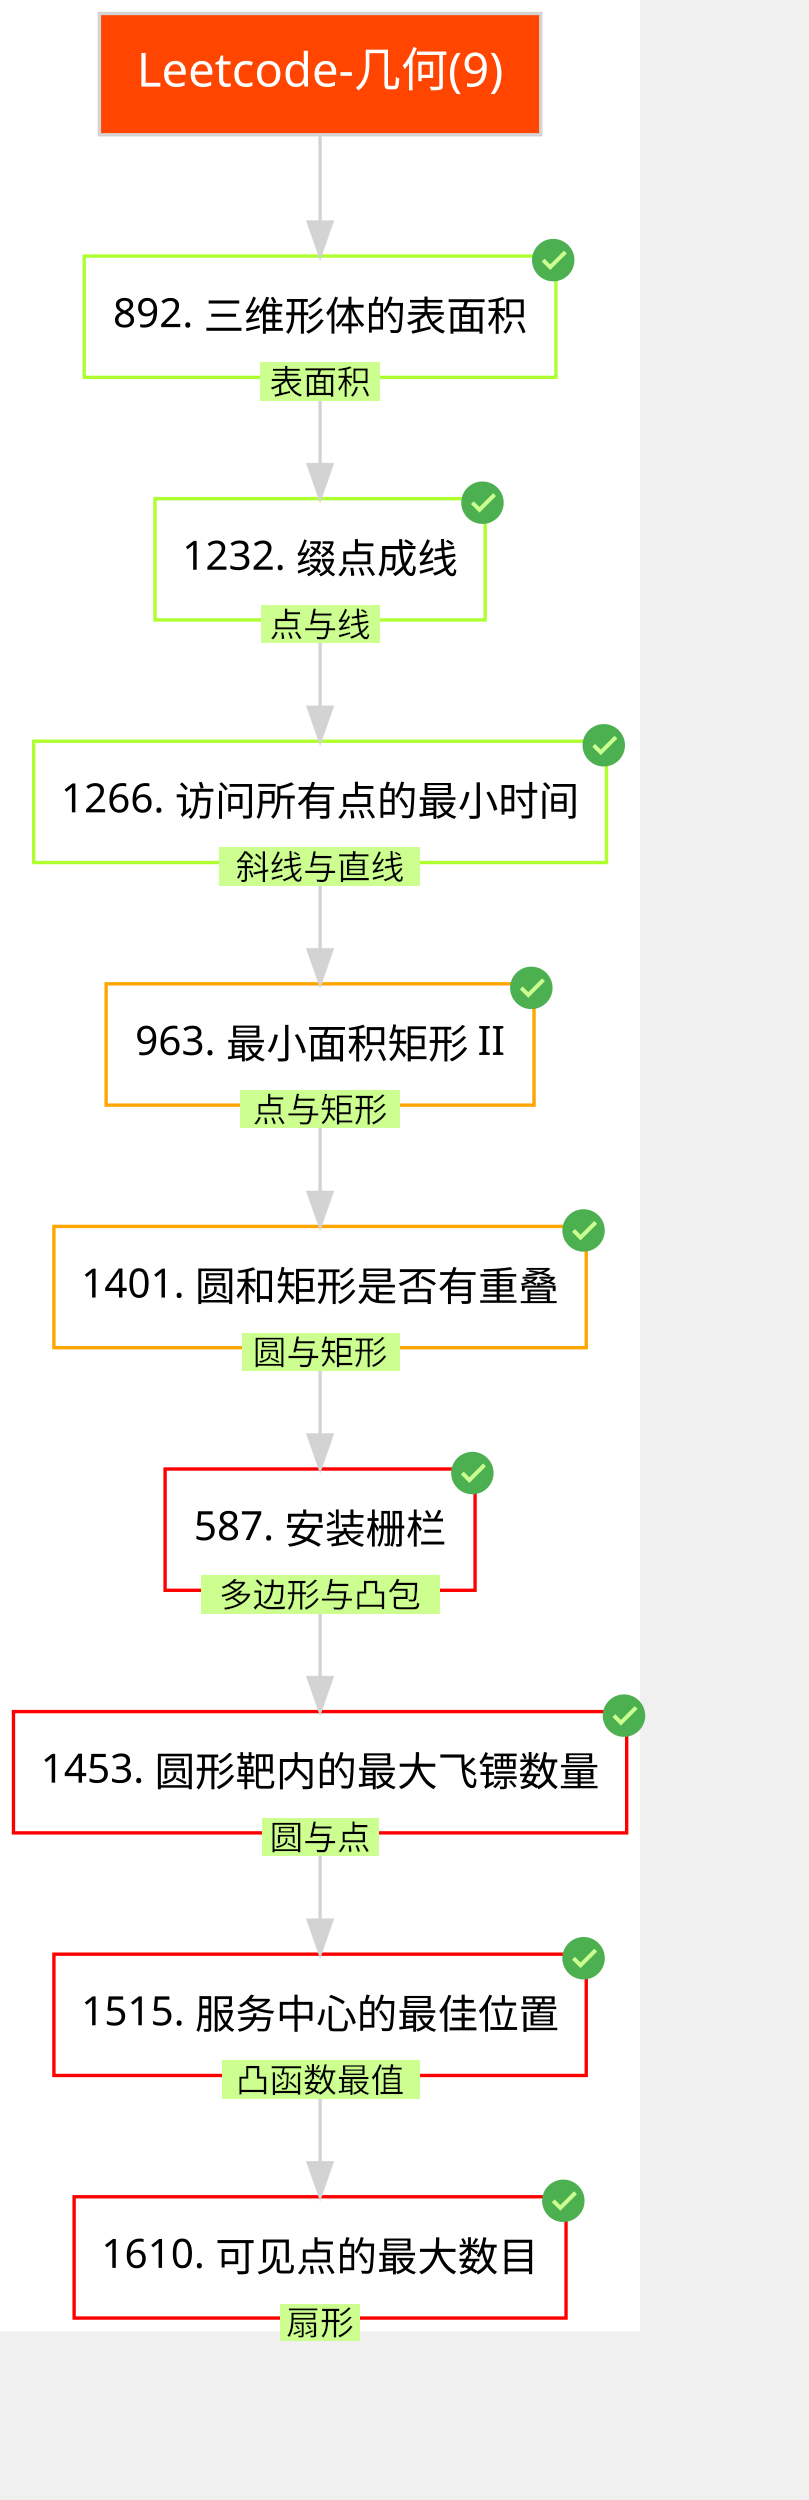
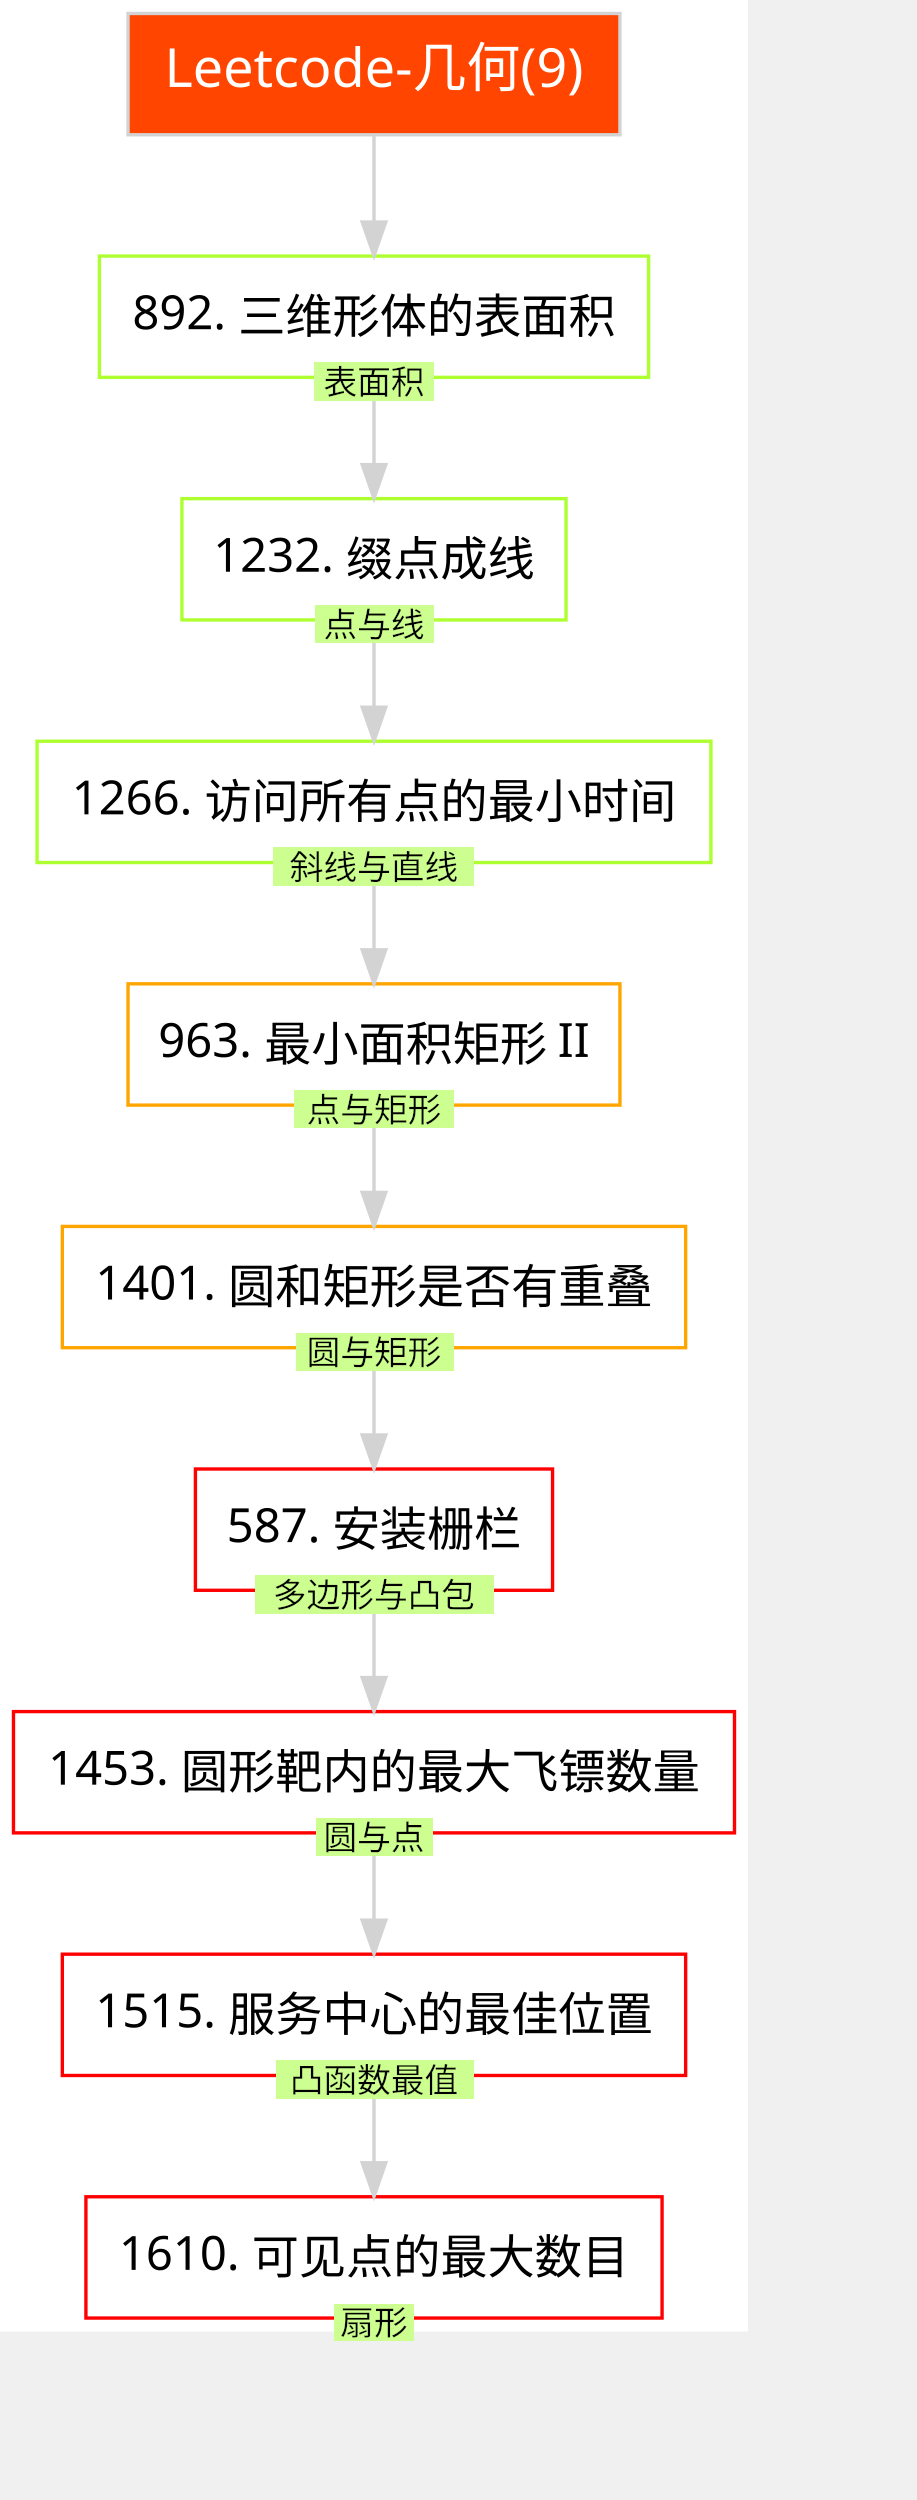
- <svg xmlns="http://www.w3.org/2000/svg" xmlns:xlink="http://www.w3.org/1999/xlink" height="742pt" viewBox="0.00 0.00 240.0 742.0" width="240pt">
+ <svg xmlns="http://www.w3.org/2000/svg" xmlns:xlink="http://www.w3.org/1999/xlink" height="742pt" viewBox="0.00 0.00 272.0 742.0" width="272pt">
  <g class="graph" id="graph0" transform="scale(1 1) rotate(0) translate(4 688)">
-     <polygon fill="white" points="-4,4 -4,-688 186,-688 186,4 -4,4" stroke="transparent" />
+     <polygon fill="white" points="-4,4 -4,-688 218,-688 218,4 -4,4" stroke="transparent" />
    <g class="node" id="node1">
      <g id="a_node1">
        <a target="_parent" xlink:href="https://leetcode-cn.com/tag/geometry" xlink:title="Leetcode-几何(9)">
-           <polygon fill="orangered" points="156.5,-684 25.5,-684 25.5,-648 156.5,-648 156.5,-684" stroke="lightgrey" />
-           <text fill="white" font-family="Microsoft YaHei" font-size="14.00" text-anchor="middle" x="91" y="-662.3">
+           <polygon fill="orangered" points="180,-684 34,-684 34,-648 180,-648 180,-684" stroke="lightgrey" />
+           <text fill="white" font-family="Microsoft YaHei" font-size="16.00" text-anchor="middle" x="107" y="-662.2">
      Leetcode-几何(9)
     </text>
        </a>
      </g>
    </g>
    <g class="node" id="node2">
      <g id="a_node2">
        <a target="_parent" xlink:href="https://leetcode-cn.com/problems/surface-area-of-3d-shapes" xlink:title="892. 三维形体的表面积">
-           <polygon fill="none" points="161,-612 21,-612 21,-576 161,-576 161,-612" stroke="greenyellow" />
-           <text font-family="Microsoft YaHei" font-size="12.00" text-anchor="middle" x="91" y="-590.9">
+           <polygon fill="none" points="188.5,-612 25.5,-612 25.5,-576 188.5,-576 188.5,-612" stroke="greenyellow" />
+           <text font-family="Microsoft YaHei" font-size="14.00" text-anchor="middle" x="107" y="-590.3">
      892. 三维形体的表面积
     </text>
        </a>
      </g>
-       <g transform="translate(153.0, -618.0) scale(0.3)">
-         <circle cx="24" cy="24" fill="#4caf50" r="21" />
-         <polygon fill="#ccff90" points="34.6,14.6 21,28.2 15.4,22.6 12.6,25.4 21,33.8 37.4,17.4" />
-       </g>
    </g>
    <g class="edge" id="edge1">
-       <path d="M91,-647.7C91,-639.98 91,-630.71 91,-622.11" fill="none" stroke="lightgrey" />
-       <polygon fill="lightgrey" points="94.5,-622.1 91,-612.1 87.5,-622.1 94.5,-622.1" stroke="lightgrey" />
+       <path d="M107,-647.7C107,-639.98 107,-630.71 107,-622.11" fill="none" stroke="lightgrey" />
+       <polygon fill="lightgrey" points="110.5,-622.1 107,-612.1 103.5,-622.1 110.5,-622.1" stroke="lightgrey" />
    </g>
    <g class="node" id="node3">
      <g id="a_node3">
        <a target="_parent" xlink:href="https://leetcode-cn.com/problems/check-if-it-is-a-straight-line" xlink:title="1232. 缀点成线">
-           <polygon fill="none" points="140,-540 42,-540 42,-504 140,-504 140,-540" stroke="greenyellow" />
-           <text font-family="Microsoft YaHei" font-size="12.00" text-anchor="middle" x="91" y="-518.9">
+           <polygon fill="none" points="164,-540 50,-540 50,-504 164,-504 164,-540" stroke="greenyellow" />
+           <text font-family="Microsoft YaHei" font-size="14.00" text-anchor="middle" x="107" y="-518.3">
      1232. 缀点成线
     </text>
        </a>
      </g>
-       <g transform="translate(132.0, -546.0) scale(0.3)">
-         <circle cx="24" cy="24" fill="#4caf50" r="21" />
-         <polygon fill="#ccff90" points="34.6,14.6 21,28.2 15.4,22.6 12.6,25.4 21,33.8 37.4,17.4" />
-       </g>
    </g>
    <g class="edge" id="edge2">
-       <path d="M91,-575.7C91,-567.98 91,-558.71 91,-550.11" fill="none" stroke="lightgrey" />
-       <polygon fill="lightgrey" points="94.5,-550.1 91,-540.1 87.5,-550.1 94.5,-550.1" stroke="lightgrey" />
+       <path d="M107,-575.7C107,-567.98 107,-558.71 107,-550.11" fill="none" stroke="lightgrey" />
+       <polygon fill="lightgrey" points="110.5,-550.1 107,-540.1 103.5,-550.1 110.5,-550.1" stroke="lightgrey" />
    </g>
    <g class="node" id="node4">
      <g id="a_node4">
        <a target="_parent" xlink:href="https://leetcode-cn.com/problems/minimum-time-visiting-all-points" xlink:title="1266. 访问所有点的最小时间">
-           <polygon fill="none" points="176,-468 6,-468 6,-432 176,-432 176,-468" stroke="greenyellow" />
-           <text font-family="Microsoft YaHei" font-size="12.00" text-anchor="middle" x="91" y="-446.9">
+           <polygon fill="none" points="207,-468 7,-468 7,-432 207,-432 207,-468" stroke="greenyellow" />
+           <text font-family="Microsoft YaHei" font-size="14.00" text-anchor="middle" x="107" y="-446.3">
      1266. 访问所有点的最小时间
     </text>
        </a>
      </g>
-       <g transform="translate(168.0, -474.0) scale(0.3)">
-         <circle cx="24" cy="24" fill="#4caf50" r="21" />
-         <polygon fill="#ccff90" points="34.6,14.6 21,28.2 15.4,22.6 12.6,25.4 21,33.8 37.4,17.4" />
-       </g>
    </g>
    <g class="edge" id="edge3">
-       <path d="M91,-503.7C91,-495.98 91,-486.71 91,-478.11" fill="none" stroke="lightgrey" />
-       <polygon fill="lightgrey" points="94.5,-478.1 91,-468.1 87.5,-478.1 94.5,-478.1" stroke="lightgrey" />
+       <path d="M107,-503.7C107,-495.98 107,-486.71 107,-478.11" fill="none" stroke="lightgrey" />
+       <polygon fill="lightgrey" points="110.5,-478.1 107,-468.1 103.5,-478.1 110.5,-478.1" stroke="lightgrey" />
    </g>
    <g class="node" id="node5">
      <g id="a_node5">
        <a target="_parent" xlink:href="https://leetcode-cn.com/problems/minimum-area-rectangle-ii" xlink:title="963. 最小面积矩形 II">
-           <polygon fill="none" points="154.5,-396 27.5,-396 27.5,-360 154.5,-360 154.5,-396" stroke="orange" />
-           <text font-family="Microsoft YaHei" font-size="12.00" text-anchor="middle" x="91" y="-374.9">
+           <polygon fill="none" points="180,-396 34,-396 34,-360 180,-360 180,-396" stroke="orange" />
+           <text font-family="Microsoft YaHei" font-size="14.00" text-anchor="middle" x="107" y="-374.3">
      963. 最小面积矩形 II
     </text>
        </a>
      </g>
-       <g transform="translate(146.5, -402.0) scale(0.3)">
-         <circle cx="24" cy="24" fill="#4caf50" r="21" />
-         <polygon fill="#ccff90" points="34.6,14.6 21,28.2 15.4,22.6 12.6,25.4 21,33.8 37.4,17.4" />
-       </g>
    </g>
    <g class="edge" id="edge4">
-       <path d="M91,-431.7C91,-423.98 91,-414.71 91,-406.11" fill="none" stroke="lightgrey" />
-       <polygon fill="lightgrey" points="94.5,-406.1 91,-396.1 87.5,-406.1 94.5,-406.1" stroke="lightgrey" />
+       <path d="M107,-431.7C107,-423.98 107,-414.71 107,-406.11" fill="none" stroke="lightgrey" />
+       <polygon fill="lightgrey" points="110.5,-406.1 107,-396.1 103.5,-406.1 110.5,-406.1" stroke="lightgrey" />
    </g>
    <g class="node" id="node6">
      <g id="a_node6">
        <a target="_parent" xlink:href="https://leetcode-cn.com/problems/circle-and-rectangle-overlapping" xlink:title="1401. 圆和矩形是否有重叠">
-           <polygon fill="none" points="170,-324 12,-324 12,-288 170,-288 170,-324" stroke="orange" />
-           <text font-family="Microsoft YaHei" font-size="12.00" text-anchor="middle" x="91" y="-302.9">
+           <polygon fill="none" points="199.5,-324 14.5,-324 14.5,-288 199.5,-288 199.5,-324" stroke="orange" />
+           <text font-family="Microsoft YaHei" font-size="14.00" text-anchor="middle" x="107" y="-302.3">
      1401. 圆和矩形是否有重叠
     </text>
        </a>
      </g>
-       <g transform="translate(162.0, -330.0) scale(0.3)">
-         <circle cx="24" cy="24" fill="#4caf50" r="21" />
-         <polygon fill="#ccff90" points="34.6,14.6 21,28.2 15.4,22.6 12.6,25.4 21,33.8 37.4,17.4" />
-       </g>
    </g>
    <g class="edge" id="edge5">
-       <path d="M91,-359.7C91,-351.98 91,-342.71 91,-334.11" fill="none" stroke="lightgrey" />
-       <polygon fill="lightgrey" points="94.5,-334.1 91,-324.1 87.5,-334.1 94.5,-334.1" stroke="lightgrey" />
+       <path d="M107,-359.7C107,-351.98 107,-342.71 107,-334.11" fill="none" stroke="lightgrey" />
+       <polygon fill="lightgrey" points="110.5,-334.1 107,-324.1 103.5,-334.1 110.5,-334.1" stroke="lightgrey" />
    </g>
    <g class="node" id="node7">
      <g id="a_node7">
        <a target="_parent" xlink:href="https://leetcode-cn.com/problems/erect-the-fence" xlink:title="587. 安装栅栏">
-           <polygon fill="none" points="137,-252 45,-252 45,-216 137,-216 137,-252" stroke="red" />
-           <text font-family="Microsoft YaHei" font-size="12.00" text-anchor="middle" x="91" y="-230.9">
+           <polygon fill="none" points="160,-252 54,-252 54,-216 160,-216 160,-252" stroke="red" />
+           <text font-family="Microsoft YaHei" font-size="14.00" text-anchor="middle" x="107" y="-230.3">
      587. 安装栅栏
     </text>
        </a>
      </g>
-       <g transform="translate(129.0, -258.0) scale(0.3)">
-         <circle cx="24" cy="24" fill="#4caf50" r="21" />
-         <polygon fill="#ccff90" points="34.6,14.6 21,28.2 15.4,22.6 12.6,25.4 21,33.8 37.4,17.4" />
-       </g>
    </g>
    <g class="edge" id="edge6">
-       <path d="M91,-287.7C91,-279.98 91,-270.71 91,-262.11" fill="none" stroke="lightgrey" />
-       <polygon fill="lightgrey" points="94.5,-262.1 91,-252.1 87.5,-262.1 94.5,-262.1" stroke="lightgrey" />
+       <path d="M107,-287.7C107,-279.98 107,-270.71 107,-262.11" fill="none" stroke="lightgrey" />
+       <polygon fill="lightgrey" points="110.5,-262.1 107,-252.1 103.5,-262.1 110.5,-262.1" stroke="lightgrey" />
    </g>
    <g class="node" id="node8">
      <g id="a_node8">
        <a target="_parent" xlink:href="https://leetcode-cn.com/problems/maximum-number-of-darts-inside-of-a-circular-dartboard" xlink:title="1453. 圆形靶内的最大飞镖数量">
-           <polygon fill="none" points="182,-180 0,-180 0,-144 182,-144 182,-180" stroke="red" />
-           <text font-family="Microsoft YaHei" font-size="12.00" text-anchor="middle" x="91" y="-158.9">
+           <polygon fill="none" points="214,-180 0,-180 0,-144 214,-144 214,-180" stroke="red" />
+           <text font-family="Microsoft YaHei" font-size="14.00" text-anchor="middle" x="107" y="-158.3">
      1453. 圆形靶内的最大飞镖数量
     </text>
        </a>
      </g>
-       <g transform="translate(174.0, -186.0) scale(0.3)">
-         <circle cx="24" cy="24" fill="#4caf50" r="21" />
-         <polygon fill="#ccff90" points="34.6,14.6 21,28.2 15.4,22.6 12.6,25.4 21,33.8 37.4,17.4" />
-       </g>
    </g>
    <g class="edge" id="edge7">
-       <path d="M91,-215.7C91,-207.98 91,-198.71 91,-190.11" fill="none" stroke="lightgrey" />
-       <polygon fill="lightgrey" points="94.5,-190.1 91,-180.1 87.5,-190.1 94.5,-190.1" stroke="lightgrey" />
+       <path d="M107,-215.7C107,-207.98 107,-198.71 107,-190.11" fill="none" stroke="lightgrey" />
+       <polygon fill="lightgrey" points="110.5,-190.1 107,-180.1 103.5,-190.1 110.5,-190.1" stroke="lightgrey" />
    </g>
    <g class="node" id="node9">
      <g id="a_node9">
        <a target="_parent" xlink:href="https://leetcode-cn.com/problems/best-position-for-a-service-centre" xlink:title="1515. 服务中心的最佳位置">
-           <polygon fill="none" points="170,-108 12,-108 12,-72 170,-72 170,-108" stroke="red" />
-           <text font-family="Microsoft YaHei" font-size="12.00" text-anchor="middle" x="91" y="-86.9">
+           <polygon fill="none" points="199.5,-108 14.5,-108 14.5,-72 199.5,-72 199.5,-108" stroke="red" />
+           <text font-family="Microsoft YaHei" font-size="14.00" text-anchor="middle" x="107" y="-86.3">
      1515. 服务中心的最佳位置
     </text>
        </a>
      </g>
-       <g transform="translate(162.0, -114.0) scale(0.3)">
-         <circle cx="24" cy="24" fill="#4caf50" r="21" />
-         <polygon fill="#ccff90" points="34.6,14.6 21,28.2 15.4,22.6 12.6,25.4 21,33.8 37.4,17.4" />
-       </g>
    </g>
    <g class="edge" id="edge8">
-       <path d="M91,-143.7C91,-135.98 91,-126.71 91,-118.11" fill="none" stroke="lightgrey" />
-       <polygon fill="lightgrey" points="94.5,-118.1 91,-108.1 87.5,-118.1 94.5,-118.1" stroke="lightgrey" />
+       <path d="M107,-143.7C107,-135.98 107,-126.71 107,-118.11" fill="none" stroke="lightgrey" />
+       <polygon fill="lightgrey" points="110.5,-118.1 107,-108.1 103.5,-118.1 110.5,-118.1" stroke="lightgrey" />
    </g>
    <g class="node" id="node10">
      <g id="a_node10">
        <a target="_parent" xlink:href="https://leetcode-cn.com/problems/maximum-number-of-visible-points" xlink:title="1610. 可见点的最大数目">
-           <polygon fill="none" points="164,-36 18,-36 18,0 164,0 164,-36" stroke="red" />
-           <text font-family="Microsoft YaHei" font-size="12.00" text-anchor="middle" x="91" y="-14.9">
+           <polygon fill="none" points="192.5,-36 21.5,-36 21.5,0 192.5,0 192.5,-36" stroke="red" />
+           <text font-family="Microsoft YaHei" font-size="14.00" text-anchor="middle" x="107" y="-14.3">
      1610. 可见点的最大数目
     </text>
        </a>
      </g>
-       <g transform="translate(156.0, -42.0) scale(0.3)">
-         <circle cx="24" cy="24" fill="#4caf50" r="21" />
-         <polygon fill="#ccff90" points="34.6,14.6 21,28.2 15.4,22.6 12.6,25.4 21,33.8 37.4,17.4" />
-       </g>
    </g>
    <g class="edge" id="edge9">
-       <path d="M91,-71.7C91,-63.98 91,-54.71 91,-46.11" fill="none" stroke="lightgrey" />
-       <polygon fill="lightgrey" points="94.5,-46.1 91,-36.1 87.5,-46.1 94.5,-46.1" stroke="lightgrey" />
-     </g>
-     <g class="key">
-       <defs>
-         <filter height="1.2" id="solid" width="1.2" x="-0.1" y="-0.1">
-           <feFlood flood-color="#ccff90" result="bg" />
-           <feMerge>
-             <feMergeNode in="bg" />
-             <feMergeNode in="SourceGraphic" />
-           </feMerge>
-         </filter>
-       </defs>
-       <text filter="url(#solid)" font-family="Microsoft YaHei" font-size="10.00" text-anchor="middle" x="91.0" y="-571.0">
+       <path d="M107,-71.7C107,-63.98 107,-54.71 107,-46.11" fill="none" stroke="lightgrey" />
+       <polygon fill="lightgrey" points="110.5,-46.1 107,-36.1 103.5,-46.1 110.5,-46.1" stroke="lightgrey" />
+     </g>
+     <g class="key">
+       <defs>
+         <filter height="1.2" id="solid" width="1.2" x="-0.1" y="-0.1">
+           <feFlood flood-color="#ccff90" result="bg" />
+           <feMerge>
+             <feMergeNode in="bg" />
+             <feMergeNode in="SourceGraphic" />
+           </feMerge>
+         </filter>
+       </defs>
+       <text filter="url(#solid)" font-family="Microsoft YaHei" font-size="10.00" text-anchor="middle" x="107.0" y="-571.0">
    表面积
   </text>
    </g>
    <g class="key">
      <defs>
        <filter height="1.2" id="solid" width="1.2" x="-0.1" y="-0.1">
          <feFlood flood-color="#ccff90" result="bg" />
          <feMerge>
            <feMergeNode in="bg" />
            <feMergeNode in="SourceGraphic" />
          </feMerge>
        </filter>
      </defs>
-       <text filter="url(#solid)" font-family="Microsoft YaHei" font-size="10.00" text-anchor="middle" x="91.0" y="-499.0">
+       <text filter="url(#solid)" font-family="Microsoft YaHei" font-size="10.00" text-anchor="middle" x="107.0" y="-499.0">
    点与线
   </text>
    </g>
    <g class="key">
      <defs>
        <filter height="1.2" id="solid" width="1.2" x="-0.1" y="-0.1">
          <feFlood flood-color="#ccff90" result="bg" />
          <feMerge>
            <feMergeNode in="bg" />
            <feMergeNode in="SourceGraphic" />
          </feMerge>
        </filter>
      </defs>
-       <text filter="url(#solid)" font-family="Microsoft YaHei" font-size="10.00" text-anchor="middle" x="91.0" y="-427.0">
+       <text filter="url(#solid)" font-family="Microsoft YaHei" font-size="10.00" text-anchor="middle" x="107.0" y="-427.0">
    斜线与直线
   </text>
    </g>
    <g class="key">
      <defs>
        <filter height="1.2" id="solid" width="1.2" x="-0.1" y="-0.1">
          <feFlood flood-color="#ccff90" result="bg" />
          <feMerge>
            <feMergeNode in="bg" />
            <feMergeNode in="SourceGraphic" />
          </feMerge>
        </filter>
      </defs>
-       <text filter="url(#solid)" font-family="Microsoft YaHei" font-size="10.00" text-anchor="middle" x="91.0" y="-355.0">
+       <text filter="url(#solid)" font-family="Microsoft YaHei" font-size="10.00" text-anchor="middle" x="107.0" y="-355.0">
    点与矩形
   </text>
    </g>
    <g class="key">
      <defs>
        <filter height="1.2" id="solid" width="1.2" x="-0.1" y="-0.1">
          <feFlood flood-color="#ccff90" result="bg" />
          <feMerge>
            <feMergeNode in="bg" />
            <feMergeNode in="SourceGraphic" />
          </feMerge>
        </filter>
      </defs>
-       <text filter="url(#solid)" font-family="Microsoft YaHei" font-size="10.00" text-anchor="middle" x="91.0" y="-283.0">
+       <text filter="url(#solid)" font-family="Microsoft YaHei" font-size="10.00" text-anchor="middle" x="107.0" y="-283.0">
    圆与矩形
   </text>
    </g>
    <g class="key">
      <defs>
        <filter height="1.2" id="solid" width="1.2" x="-0.1" y="-0.1">
          <feFlood flood-color="#ccff90" result="bg" />
          <feMerge>
            <feMergeNode in="bg" />
            <feMergeNode in="SourceGraphic" />
          </feMerge>
        </filter>
      </defs>
-       <text filter="url(#solid)" font-family="Microsoft YaHei" font-size="10.00" text-anchor="middle" x="91.0" y="-211.0">
+       <text filter="url(#solid)" font-family="Microsoft YaHei" font-size="10.00" text-anchor="middle" x="107.0" y="-211.0">
    多边形与凸包
   </text>
    </g>
    <g class="key">
      <defs>
        <filter height="1.2" id="solid" width="1.2" x="-0.1" y="-0.1">
          <feFlood flood-color="#ccff90" result="bg" />
          <feMerge>
            <feMergeNode in="bg" />
            <feMergeNode in="SourceGraphic" />
          </feMerge>
        </filter>
      </defs>
-       <text filter="url(#solid)" font-family="Microsoft YaHei" font-size="10.00" text-anchor="middle" x="91.0" y="-139.0">
+       <text filter="url(#solid)" font-family="Microsoft YaHei" font-size="10.00" text-anchor="middle" x="107.0" y="-139.0">
    圆与点
   </text>
    </g>
    <g class="key">
      <defs>
        <filter height="1.2" id="solid" width="1.2" x="-0.1" y="-0.1">
          <feFlood flood-color="#ccff90" result="bg" />
          <feMerge>
            <feMergeNode in="bg" />
            <feMergeNode in="SourceGraphic" />
          </feMerge>
        </filter>
      </defs>
-       <text filter="url(#solid)" font-family="Microsoft YaHei" font-size="10.00" text-anchor="middle" x="91.0" y="-67.0">
+       <text filter="url(#solid)" font-family="Microsoft YaHei" font-size="10.00" text-anchor="middle" x="107.0" y="-67.0">
    凸函数最值
   </text>
    </g>
    <g class="key">
      <defs>
        <filter height="1.2" id="solid" width="1.2" x="-0.1" y="-0.1">
          <feFlood flood-color="#ccff90" result="bg" />
          <feMerge>
            <feMergeNode in="bg" />
            <feMergeNode in="SourceGraphic" />
          </feMerge>
        </filter>
      </defs>
-       <text filter="url(#solid)" font-family="Microsoft YaHei" font-size="10.00" text-anchor="middle" x="91.0" y="5.0">
+       <text filter="url(#solid)" font-family="Microsoft YaHei" font-size="10.00" text-anchor="middle" x="107.0" y="5.0">
    扇形
   </text>
    </g>
  </g>
</svg>
